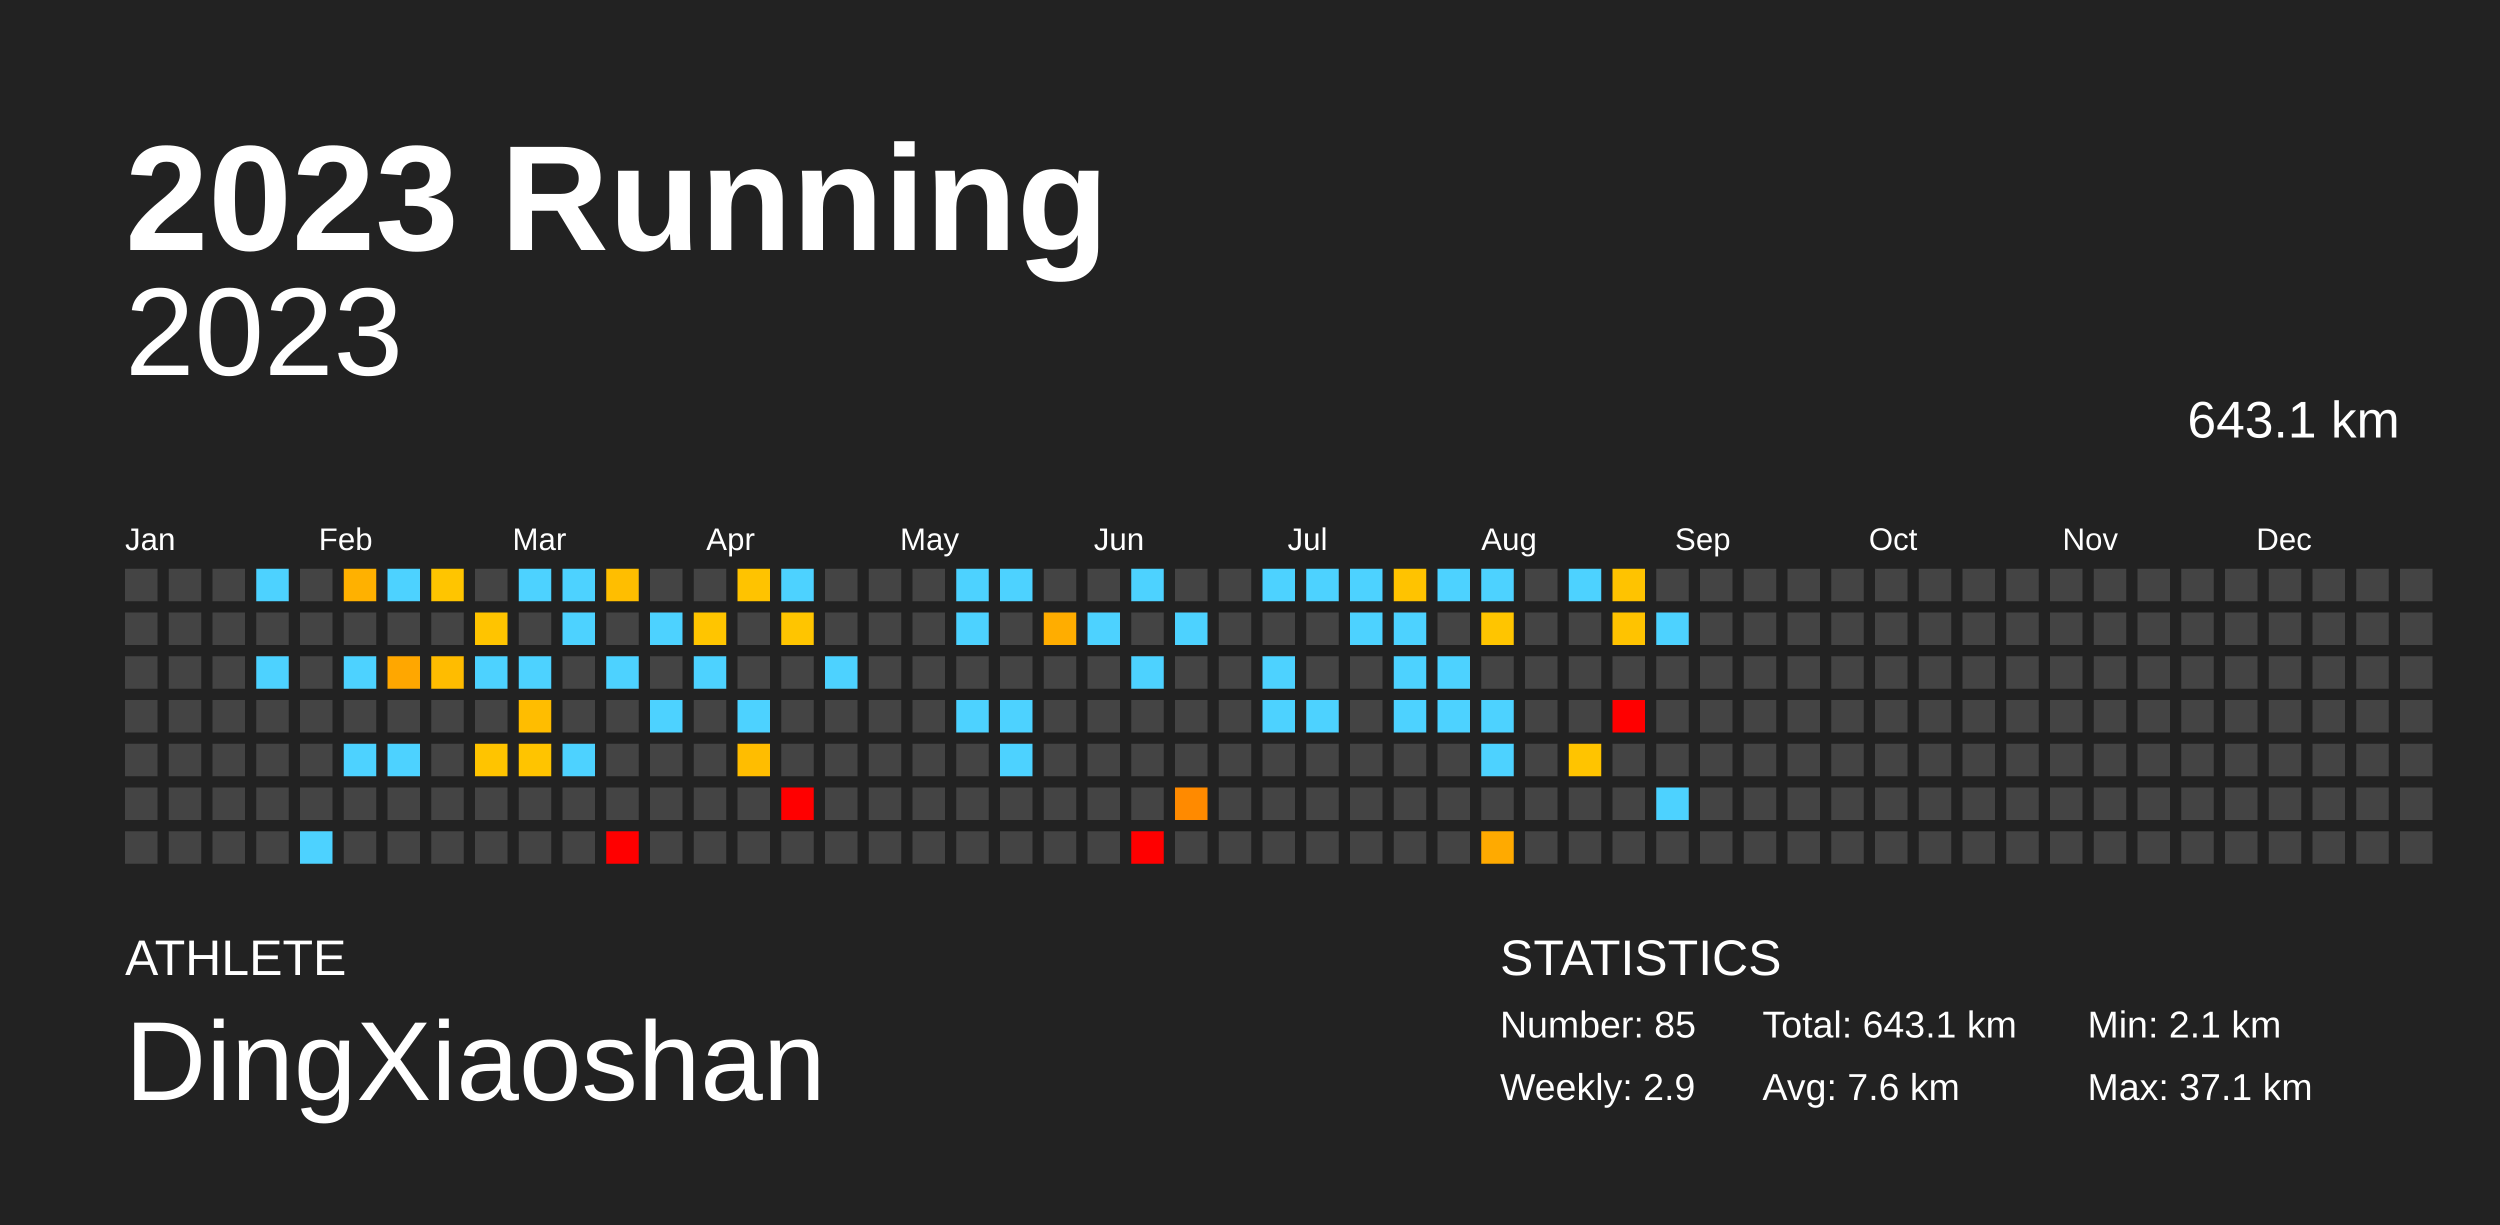
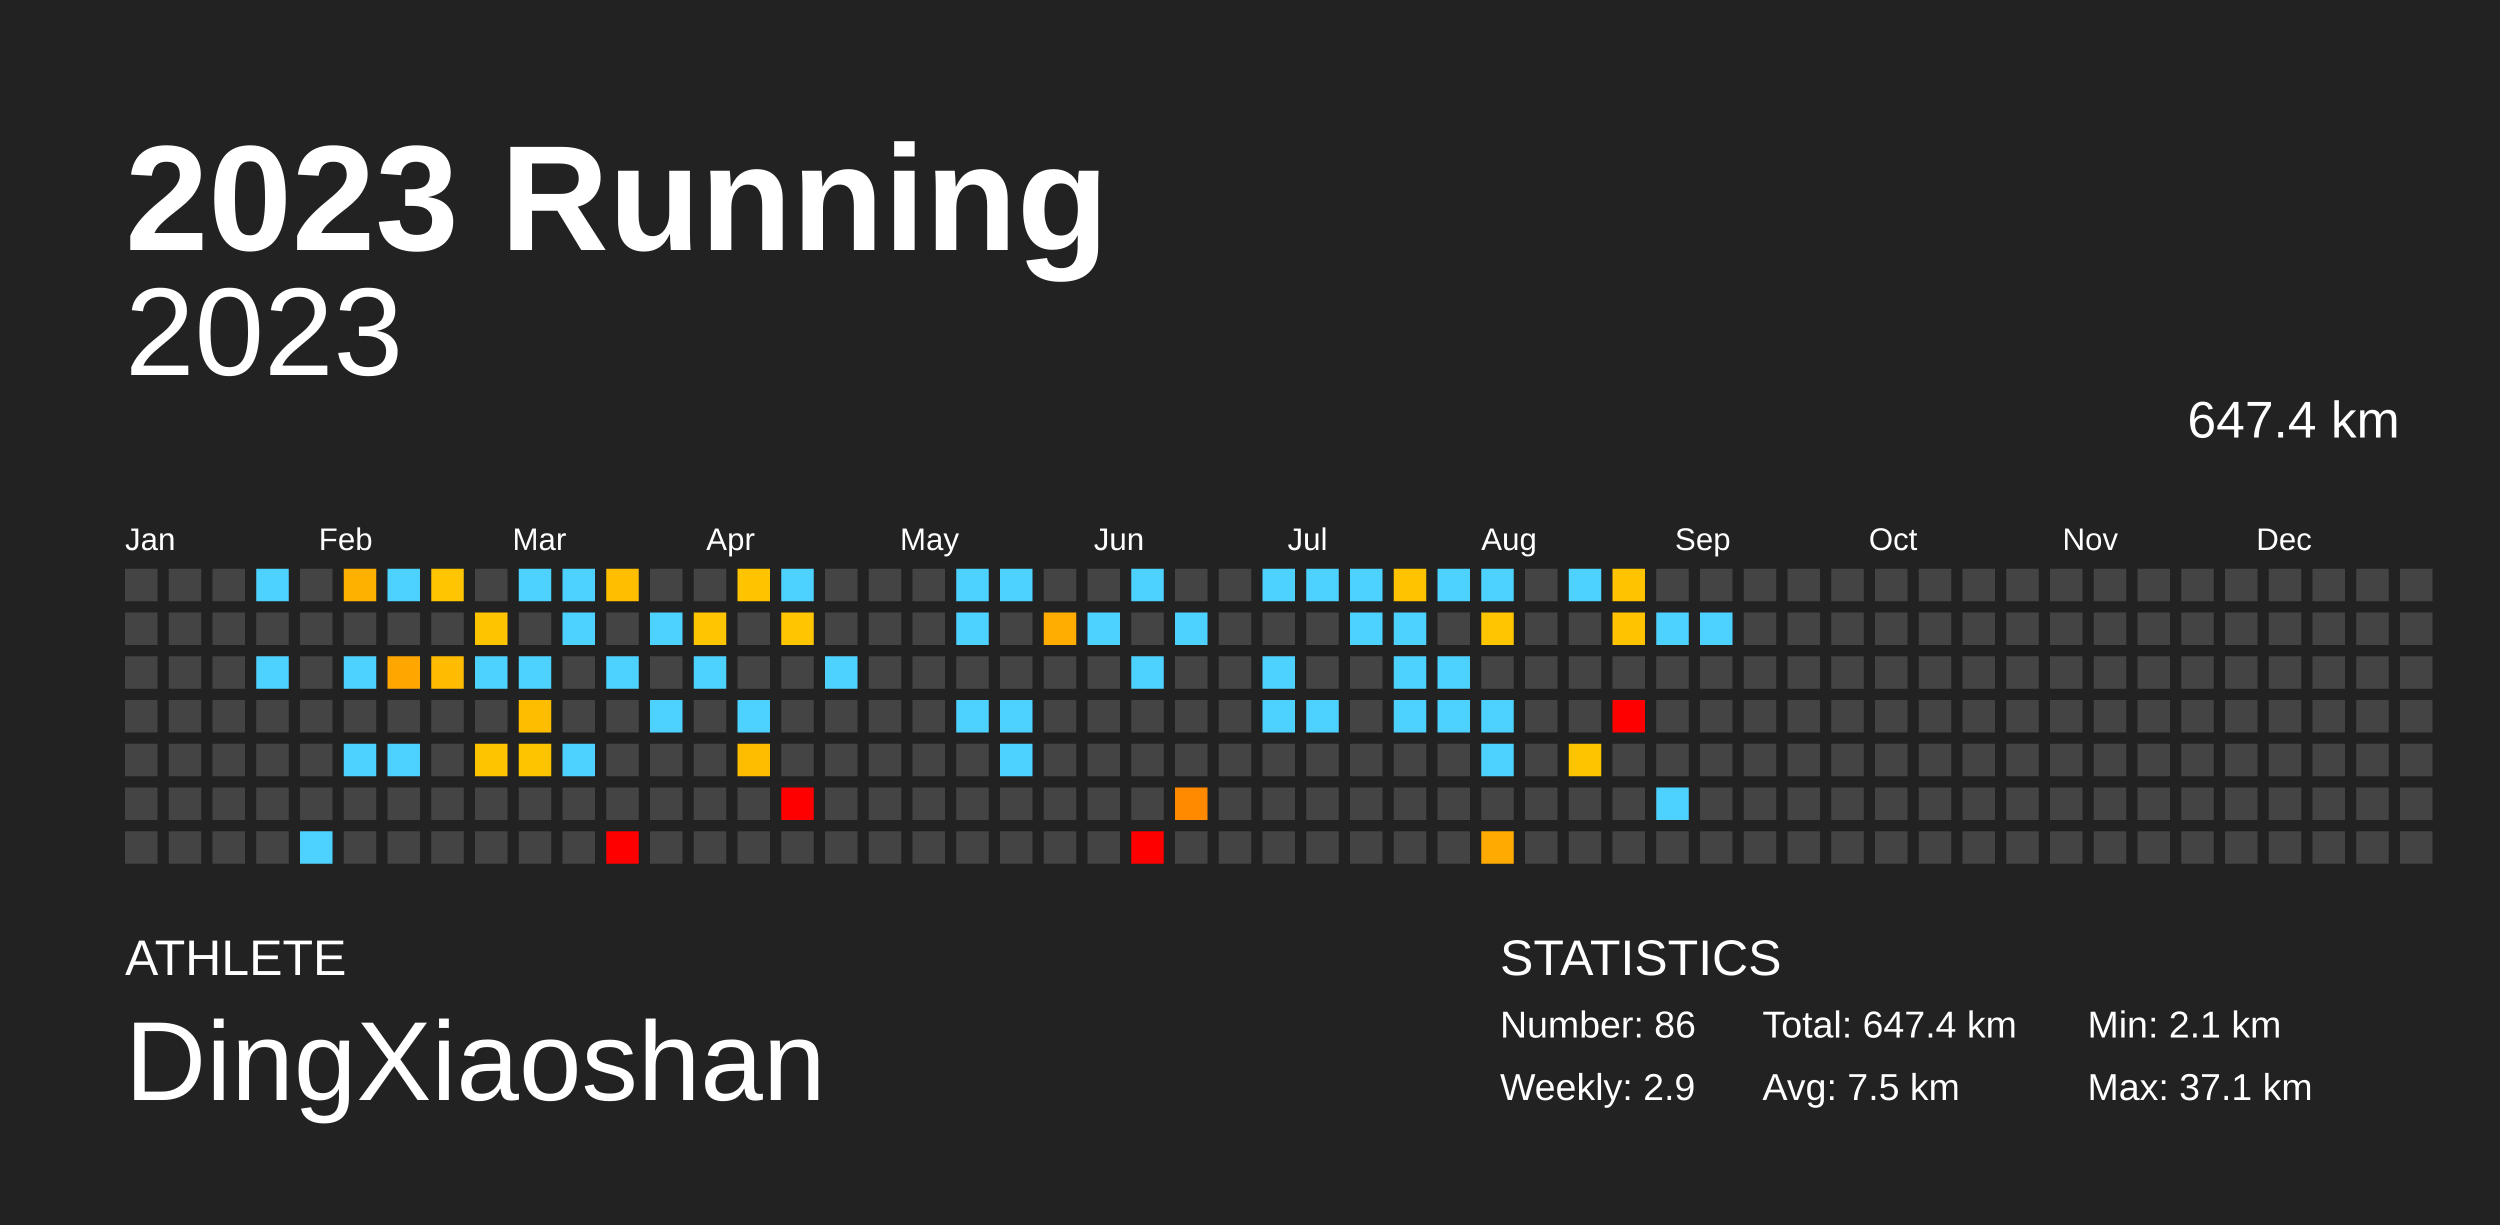
<svg xmlns="http://www.w3.org/2000/svg" baseProfile="full" height="98mm" version="1.1" viewBox="0,0,200,98" width="200mm">
  <defs />
  <rect fill="#222222" height="98" width="200" x="0" y="0" />
  <text fill="#FFFFFF" style="font-size:12px; font-family:Arial; font-weight:bold;" x="10" y="20">2023 Running</text>
  <text fill="#FFFFFF" style="font-size:4px; font-family:Arial" x="10" y="78">ATHLETE</text>
  <text fill="#FFFFFF" style="font-size:9px; font-family:Arial" x="10" y="88">DingXiaoshan</text>
  <text fill="#FFFFFF" style="font-size:4px; font-family:Arial" x="120" y="78">STATISTICS</text>
-   <text fill="#FFFFFF" style="font-size:3px; font-family:Arial" x="120" y="83">Number: 85</text>
+   <text fill="#FFFFFF" style="font-size:3px; font-family:Arial" x="120" y="83">Number: 86</text>
  <text fill="#FFFFFF" style="font-size:3px; font-family:Arial" x="120" y="88">Weekly: 2.9</text>
-   <text fill="#FFFFFF" style="font-size:3px; font-family:Arial" x="141" y="83">Total: 643.1 km</text>
-   <text fill="#FFFFFF" style="font-size:3px; font-family:Arial" x="141" y="88">Avg: 7.6 km</text>
+   <text fill="#FFFFFF" style="font-size:3px; font-family:Arial" x="141" y="83">Total: 647.4 km</text>
+   <text fill="#FFFFFF" style="font-size:3px; font-family:Arial" x="141" y="88">Avg: 7.5 km</text>
  <text fill="#FFFFFF" style="font-size:3px; font-family:Arial" x="167" y="83">Min: 2.1 km</text>
  <text fill="#FFFFFF" style="font-size:3px; font-family:Arial" x="167" y="88">Max: 37.1 km</text>
  <text alignment-baseline="hanging" fill="#FFFFFF" style="font-size:10.0px; font-family:Arial;" x="10" y="30">2023</text>
-   <text alignment-baseline="hanging" fill="#FFFFFF" style="font-size:4.125px; font-family:Arial;" x="175" y="35">643.1 km</text>
+   <text alignment-baseline="hanging" fill="#FFFFFF" style="font-size:4.125px; font-family:Arial;" x="175" y="35">647.4 km</text>
  <text fill="#FFFFFF" style="font-size:2.5px; font-family:Arial" x="10.0" y="44">Jan</text>
  <text fill="#FFFFFF" style="font-size:2.5px; font-family:Arial" x="25.5" y="44">Feb</text>
  <text fill="#FFFFFF" style="font-size:2.5px; font-family:Arial" x="41.0" y="44">Mar</text>
  <text fill="#FFFFFF" style="font-size:2.5px; font-family:Arial" x="56.5" y="44">Apr</text>
  <text fill="#FFFFFF" style="font-size:2.5px; font-family:Arial" x="72.0" y="44">May</text>
  <text fill="#FFFFFF" style="font-size:2.5px; font-family:Arial" x="87.5" y="44">Jun</text>
  <text fill="#FFFFFF" style="font-size:2.5px; font-family:Arial" x="103.0" y="44">Jul</text>
  <text fill="#FFFFFF" style="font-size:2.5px; font-family:Arial" x="118.5" y="44">Aug</text>
  <text fill="#FFFFFF" style="font-size:2.5px; font-family:Arial" x="134.0" y="44">Sep</text>
  <text fill="#FFFFFF" style="font-size:2.5px; font-family:Arial" x="149.5" y="44">Oct</text>
  <text fill="#FFFFFF" style="font-size:2.5px; font-family:Arial" x="165.0" y="44">Nov</text>
  <text fill="#FFFFFF" style="font-size:2.5px; font-family:Arial" x="180.5" y="44">Dec</text>
  <rect fill="#444444" height="2.6" width="2.6" x="10.0" y="45.5" />
  <rect fill="#444444" height="2.6" width="2.6" x="10.0" y="49.0" />
  <rect fill="#444444" height="2.6" width="2.6" x="10.0" y="52.5" />
  <rect fill="#444444" height="2.6" width="2.6" x="10.0" y="56.0" />
  <rect fill="#444444" height="2.6" width="2.6" x="10.0" y="59.5" />
  <rect fill="#444444" height="2.6" width="2.6" x="10.0" y="63.0" />
  <rect fill="#444444" height="2.6" width="2.6" x="10.0" y="66.5" />
  <rect fill="#444444" height="2.6" width="2.6" x="13.5" y="45.5" />
  <rect fill="#444444" height="2.6" width="2.6" x="13.5" y="49.0" />
  <rect fill="#444444" height="2.6" width="2.6" x="13.5" y="52.5" />
  <rect fill="#444444" height="2.6" width="2.6" x="13.5" y="56.0" />
  <rect fill="#444444" height="2.6" width="2.6" x="13.5" y="59.5" />
  <rect fill="#444444" height="2.6" width="2.6" x="13.5" y="63.0" />
  <rect fill="#444444" height="2.6" width="2.6" x="13.5" y="66.5" />
  <rect fill="#444444" height="2.6" width="2.6" x="17.0" y="45.5" />
  <rect fill="#444444" height="2.6" width="2.6" x="17.0" y="49.0" />
  <rect fill="#444444" height="2.6" width="2.6" x="17.0" y="52.5" />
  <rect fill="#444444" height="2.6" width="2.6" x="17.0" y="56.0" />
  <rect fill="#444444" height="2.6" width="2.6" x="17.0" y="59.5" />
  <rect fill="#444444" height="2.6" width="2.6" x="17.0" y="63.0" />
  <rect fill="#444444" height="2.6" width="2.6" x="17.0" y="66.5" />
  <rect fill="#4dd2ff" height="2.6" width="2.6" x="20.5" y="45.5" />
  <rect fill="#444444" height="2.6" width="2.6" x="20.5" y="49.0" />
  <rect fill="#4dd2ff" height="2.6" width="2.6" x="20.5" y="52.5" />
  <rect fill="#444444" height="2.6" width="2.6" x="20.5" y="56.0" />
  <rect fill="#444444" height="2.6" width="2.6" x="20.5" y="59.5" />
  <rect fill="#444444" height="2.6" width="2.6" x="20.5" y="63.0" />
  <rect fill="#444444" height="2.6" width="2.6" x="20.5" y="66.5" />
  <rect fill="#444444" height="2.6" width="2.6" x="24.0" y="45.5" />
  <rect fill="#444444" height="2.6" width="2.6" x="24.0" y="49.0" />
  <rect fill="#444444" height="2.6" width="2.6" x="24.0" y="52.5" />
  <rect fill="#444444" height="2.6" width="2.6" x="24.0" y="56.0" />
  <rect fill="#444444" height="2.6" width="2.6" x="24.0" y="59.5" />
  <rect fill="#444444" height="2.6" width="2.6" x="24.0" y="63.0" />
  <rect fill="#4dd2ff" height="2.6" width="2.6" x="24.0" y="66.5" />
  <rect fill="#ffb100" height="2.6" width="2.6" x="27.5" y="45.5" />
  <rect fill="#444444" height="2.6" width="2.6" x="27.5" y="49.0" />
  <rect fill="#4dd2ff" height="2.6" width="2.6" x="27.5" y="52.5" />
  <rect fill="#444444" height="2.6" width="2.6" x="27.5" y="56.0" />
  <rect fill="#4dd2ff" height="2.6" width="2.6" x="27.5" y="59.5" />
  <rect fill="#444444" height="2.6" width="2.6" x="27.5" y="63.0" />
  <rect fill="#444444" height="2.6" width="2.6" x="27.5" y="66.5" />
  <rect fill="#4dd2ff" height="2.6" width="2.6" x="31.0" y="45.5" />
  <rect fill="#444444" height="2.6" width="2.6" x="31.0" y="49.0" />
  <rect fill="#ffa700" height="2.6" width="2.6" x="31.0" y="52.5" />
  <rect fill="#444444" height="2.6" width="2.6" x="31.0" y="56.0" />
  <rect fill="#4dd2ff" height="2.6" width="2.6" x="31.0" y="59.5" />
  <rect fill="#444444" height="2.6" width="2.6" x="31.0" y="63.0" />
  <rect fill="#444444" height="2.6" width="2.6" x="31.0" y="66.5" />
  <rect fill="#ffc500" height="2.6" width="2.6" x="34.5" y="45.5" />
  <rect fill="#444444" height="2.6" width="2.6" x="34.5" y="49.0" />
  <rect fill="#ffbc00" height="2.6" width="2.6" x="34.5" y="52.5" />
  <rect fill="#444444" height="2.6" width="2.6" x="34.5" y="56.0" />
  <rect fill="#444444" height="2.6" width="2.6" x="34.5" y="59.5" />
  <rect fill="#444444" height="2.6" width="2.6" x="34.5" y="63.0" />
  <rect fill="#444444" height="2.6" width="2.6" x="34.5" y="66.5" />
  <rect fill="#444444" height="2.6" width="2.6" x="38.0" y="45.5" />
  <rect fill="#ffc400" height="2.6" width="2.6" x="38.0" y="49.0" />
  <rect fill="#4dd2ff" height="2.6" width="2.6" x="38.0" y="52.5" />
  <rect fill="#444444" height="2.6" width="2.6" x="38.0" y="56.0" />
  <rect fill="#ffc400" height="2.6" width="2.6" x="38.0" y="59.5" />
  <rect fill="#444444" height="2.6" width="2.6" x="38.0" y="63.0" />
  <rect fill="#444444" height="2.6" width="2.6" x="38.0" y="66.5" />
  <rect fill="#4dd2ff" height="2.6" width="2.6" x="41.5" y="45.5" />
  <rect fill="#444444" height="2.6" width="2.6" x="41.5" y="49.0" />
  <rect fill="#4dd2ff" height="2.6" width="2.6" x="41.5" y="52.5" />
  <rect fill="#ffbd00" height="2.6" width="2.6" x="41.5" y="56.0" />
  <rect fill="#ffc400" height="2.6" width="2.6" x="41.5" y="59.5" />
  <rect fill="#444444" height="2.6" width="2.6" x="41.5" y="63.0" />
  <rect fill="#444444" height="2.6" width="2.6" x="41.5" y="66.5" />
  <rect fill="#4dd2ff" height="2.6" width="2.6" x="45.0" y="45.5" />
  <rect fill="#4dd2ff" height="2.6" width="2.6" x="45.0" y="49.0" />
  <rect fill="#444444" height="2.6" width="2.6" x="45.0" y="52.5" />
  <rect fill="#444444" height="2.6" width="2.6" x="45.0" y="56.0" />
  <rect fill="#4dd2ff" height="2.6" width="2.6" x="45.0" y="59.5" />
  <rect fill="#444444" height="2.6" width="2.6" x="45.0" y="63.0" />
  <rect fill="#444444" height="2.6" width="2.6" x="45.0" y="66.5" />
  <rect fill="#ffbe00" height="2.6" width="2.6" x="48.5" y="45.5" />
  <rect fill="#444444" height="2.6" width="2.6" x="48.5" y="49.0" />
  <rect fill="#4dd2ff" height="2.6" width="2.6" x="48.5" y="52.5" />
  <rect fill="#444444" height="2.6" width="2.6" x="48.5" y="56.0" />
  <rect fill="#444444" height="2.6" width="2.6" x="48.5" y="59.5" />
  <rect fill="#444444" height="2.6" width="2.6" x="48.5" y="63.0" />
  <rect fill="red" height="2.6" width="2.6" x="48.5" y="66.5" />
  <rect fill="#444444" height="2.6" width="2.6" x="52.0" y="45.5" />
  <rect fill="#4dd2ff" height="2.6" width="2.6" x="52.0" y="49.0" />
  <rect fill="#444444" height="2.6" width="2.6" x="52.0" y="52.5" />
  <rect fill="#4dd2ff" height="2.6" width="2.6" x="52.0" y="56.0" />
  <rect fill="#444444" height="2.6" width="2.6" x="52.0" y="59.5" />
  <rect fill="#444444" height="2.6" width="2.6" x="52.0" y="63.0" />
  <rect fill="#444444" height="2.6" width="2.6" x="52.0" y="66.5" />
  <rect fill="#444444" height="2.6" width="2.6" x="55.5" y="45.5" />
  <rect fill="#ffc500" height="2.6" width="2.6" x="55.5" y="49.0" />
  <rect fill="#4dd2ff" height="2.6" width="2.6" x="55.5" y="52.5" />
  <rect fill="#444444" height="2.6" width="2.6" x="55.5" y="56.0" />
  <rect fill="#444444" height="2.6" width="2.6" x="55.5" y="59.5" />
  <rect fill="#444444" height="2.6" width="2.6" x="55.5" y="63.0" />
  <rect fill="#444444" height="2.6" width="2.6" x="55.5" y="66.5" />
  <rect fill="#ffc300" height="2.6" width="2.6" x="59.0" y="45.5" />
  <rect fill="#444444" height="2.6" width="2.6" x="59.0" y="49.0" />
  <rect fill="#444444" height="2.6" width="2.6" x="59.0" y="52.5" />
  <rect fill="#4dd2ff" height="2.6" width="2.6" x="59.0" y="56.0" />
  <rect fill="#ffbd00" height="2.6" width="2.6" x="59.0" y="59.5" />
  <rect fill="#444444" height="2.6" width="2.6" x="59.0" y="63.0" />
  <rect fill="#444444" height="2.6" width="2.6" x="59.0" y="66.5" />
  <rect fill="#4dd2ff" height="2.6" width="2.6" x="62.5" y="45.5" />
  <rect fill="#ffc500" height="2.6" width="2.6" x="62.5" y="49.0" />
  <rect fill="#444444" height="2.6" width="2.6" x="62.5" y="52.5" />
  <rect fill="#444444" height="2.6" width="2.6" x="62.5" y="56.0" />
  <rect fill="#444444" height="2.6" width="2.6" x="62.5" y="59.5" />
  <rect fill="red" height="2.6" width="2.6" x="62.5" y="63.0" />
  <rect fill="#444444" height="2.6" width="2.6" x="62.5" y="66.5" />
  <rect fill="#444444" height="2.6" width="2.6" x="66.0" y="45.5" />
  <rect fill="#444444" height="2.6" width="2.6" x="66.0" y="49.0" />
  <rect fill="#4dd2ff" height="2.6" width="2.6" x="66.0" y="52.5" />
  <rect fill="#444444" height="2.6" width="2.6" x="66.0" y="56.0" />
  <rect fill="#444444" height="2.6" width="2.6" x="66.0" y="59.5" />
  <rect fill="#444444" height="2.6" width="2.6" x="66.0" y="63.0" />
  <rect fill="#444444" height="2.6" width="2.6" x="66.0" y="66.5" />
  <rect fill="#444444" height="2.6" width="2.6" x="69.5" y="45.5" />
  <rect fill="#444444" height="2.6" width="2.6" x="69.5" y="49.0" />
  <rect fill="#444444" height="2.6" width="2.6" x="69.5" y="52.5" />
  <rect fill="#444444" height="2.6" width="2.6" x="69.5" y="56.0" />
  <rect fill="#444444" height="2.6" width="2.6" x="69.5" y="59.5" />
  <rect fill="#444444" height="2.6" width="2.6" x="69.5" y="63.0" />
  <rect fill="#444444" height="2.6" width="2.6" x="69.5" y="66.5" />
  <rect fill="#444444" height="2.6" width="2.6" x="73.0" y="45.5" />
  <rect fill="#444444" height="2.6" width="2.6" x="73.0" y="49.0" />
  <rect fill="#444444" height="2.6" width="2.6" x="73.0" y="52.5" />
  <rect fill="#444444" height="2.6" width="2.6" x="73.0" y="56.0" />
  <rect fill="#444444" height="2.6" width="2.6" x="73.0" y="59.5" />
  <rect fill="#444444" height="2.6" width="2.6" x="73.0" y="63.0" />
  <rect fill="#444444" height="2.6" width="2.6" x="73.0" y="66.5" />
  <rect fill="#4dd2ff" height="2.6" width="2.6" x="76.5" y="45.5" />
  <rect fill="#4dd2ff" height="2.6" width="2.6" x="76.5" y="49.0" />
  <rect fill="#444444" height="2.6" width="2.6" x="76.5" y="52.5" />
  <rect fill="#4dd2ff" height="2.6" width="2.6" x="76.5" y="56.0" />
  <rect fill="#444444" height="2.6" width="2.6" x="76.5" y="59.5" />
  <rect fill="#444444" height="2.6" width="2.6" x="76.5" y="63.0" />
  <rect fill="#444444" height="2.6" width="2.6" x="76.5" y="66.5" />
  <rect fill="#4dd2ff" height="2.6" width="2.6" x="80.0" y="45.5" />
  <rect fill="#444444" height="2.6" width="2.6" x="80.0" y="49.0" />
  <rect fill="#444444" height="2.6" width="2.6" x="80.0" y="52.5" />
  <rect fill="#4dd2ff" height="2.6" width="2.6" x="80.0" y="56.0" />
  <rect fill="#4dd2ff" height="2.6" width="2.6" x="80.0" y="59.5" />
  <rect fill="#444444" height="2.6" width="2.6" x="80.0" y="63.0" />
  <rect fill="#444444" height="2.6" width="2.6" x="80.0" y="66.5" />
  <rect fill="#444444" height="2.6" width="2.6" x="83.5" y="45.5" />
  <rect fill="#ffad00" height="2.6" width="2.6" x="83.5" y="49.0" />
  <rect fill="#444444" height="2.6" width="2.6" x="83.5" y="52.5" />
  <rect fill="#444444" height="2.6" width="2.6" x="83.5" y="56.0" />
  <rect fill="#444444" height="2.6" width="2.6" x="83.5" y="59.5" />
  <rect fill="#444444" height="2.6" width="2.6" x="83.5" y="63.0" />
  <rect fill="#444444" height="2.6" width="2.6" x="83.5" y="66.5" />
  <rect fill="#444444" height="2.6" width="2.6" x="87.0" y="45.5" />
  <rect fill="#4dd2ff" height="2.6" width="2.6" x="87.0" y="49.0" />
  <rect fill="#444444" height="2.6" width="2.6" x="87.0" y="52.5" />
  <rect fill="#444444" height="2.6" width="2.6" x="87.0" y="56.0" />
  <rect fill="#444444" height="2.6" width="2.6" x="87.0" y="59.5" />
  <rect fill="#444444" height="2.6" width="2.6" x="87.0" y="63.0" />
  <rect fill="#444444" height="2.6" width="2.6" x="87.0" y="66.5" />
  <rect fill="#4dd2ff" height="2.6" width="2.6" x="90.5" y="45.5" />
  <rect fill="#444444" height="2.6" width="2.6" x="90.5" y="49.0" />
  <rect fill="#4dd2ff" height="2.6" width="2.6" x="90.5" y="52.5" />
  <rect fill="#444444" height="2.6" width="2.6" x="90.5" y="56.0" />
  <rect fill="#444444" height="2.6" width="2.6" x="90.5" y="59.5" />
  <rect fill="#444444" height="2.6" width="2.6" x="90.5" y="63.0" />
  <rect fill="red" height="2.6" width="2.6" x="90.5" y="66.5" />
  <rect fill="#444444" height="2.6" width="2.6" x="94.0" y="45.5" />
  <rect fill="#4dd2ff" height="2.6" width="2.6" x="94.0" y="49.0" />
  <rect fill="#444444" height="2.6" width="2.6" x="94.0" y="52.5" />
  <rect fill="#444444" height="2.6" width="2.6" x="94.0" y="56.0" />
  <rect fill="#444444" height="2.6" width="2.6" x="94.0" y="59.5" />
  <rect fill="#ff8a00" height="2.6" width="2.6" x="94.0" y="63.0" />
  <rect fill="#444444" height="2.6" width="2.6" x="94.0" y="66.5" />
  <rect fill="#444444" height="2.6" width="2.6" x="97.5" y="45.5" />
  <rect fill="#444444" height="2.6" width="2.6" x="97.5" y="49.0" />
  <rect fill="#444444" height="2.6" width="2.6" x="97.5" y="52.5" />
  <rect fill="#444444" height="2.6" width="2.6" x="97.5" y="56.0" />
  <rect fill="#444444" height="2.6" width="2.6" x="97.5" y="59.5" />
  <rect fill="#444444" height="2.6" width="2.6" x="97.5" y="63.0" />
  <rect fill="#444444" height="2.6" width="2.6" x="97.5" y="66.5" />
  <rect fill="#4dd2ff" height="2.6" width="2.6" x="101.0" y="45.5" />
  <rect fill="#444444" height="2.6" width="2.6" x="101.0" y="49.0" />
  <rect fill="#4dd2ff" height="2.6" width="2.6" x="101.0" y="52.5" />
  <rect fill="#4dd2ff" height="2.6" width="2.6" x="101.0" y="56.0" />
  <rect fill="#444444" height="2.6" width="2.6" x="101.0" y="59.5" />
  <rect fill="#444444" height="2.6" width="2.6" x="101.0" y="63.0" />
  <rect fill="#444444" height="2.6" width="2.6" x="101.0" y="66.5" />
  <rect fill="#4dd2ff" height="2.6" width="2.6" x="104.5" y="45.5" />
  <rect fill="#444444" height="2.6" width="2.6" x="104.5" y="49.0" />
  <rect fill="#444444" height="2.6" width="2.6" x="104.5" y="52.5" />
  <rect fill="#4dd2ff" height="2.6" width="2.6" x="104.5" y="56.0" />
  <rect fill="#444444" height="2.6" width="2.6" x="104.5" y="59.5" />
  <rect fill="#444444" height="2.6" width="2.6" x="104.5" y="63.0" />
  <rect fill="#444444" height="2.6" width="2.6" x="104.5" y="66.5" />
  <rect fill="#4dd2ff" height="2.6" width="2.6" x="108.0" y="45.5" />
  <rect fill="#4dd2ff" height="2.6" width="2.6" x="108.0" y="49.0" />
  <rect fill="#444444" height="2.6" width="2.6" x="108.0" y="52.5" />
  <rect fill="#444444" height="2.6" width="2.6" x="108.0" y="56.0" />
  <rect fill="#444444" height="2.6" width="2.6" x="108.0" y="59.5" />
  <rect fill="#444444" height="2.6" width="2.6" x="108.0" y="63.0" />
  <rect fill="#444444" height="2.6" width="2.6" x="108.0" y="66.5" />
  <rect fill="#ffc300" height="2.6" width="2.6" x="111.5" y="45.5" />
  <rect fill="#4dd2ff" height="2.6" width="2.6" x="111.5" y="49.0" />
  <rect fill="#4dd2ff" height="2.6" width="2.6" x="111.5" y="52.5" />
  <rect fill="#4dd2ff" height="2.6" width="2.6" x="111.5" y="56.0" />
  <rect fill="#444444" height="2.6" width="2.6" x="111.5" y="59.5" />
  <rect fill="#444444" height="2.6" width="2.6" x="111.5" y="63.0" />
  <rect fill="#444444" height="2.6" width="2.6" x="111.5" y="66.5" />
  <rect fill="#4dd2ff" height="2.6" width="2.6" x="115.0" y="45.5" />
  <rect fill="#444444" height="2.6" width="2.6" x="115.0" y="49.0" />
  <rect fill="#4dd2ff" height="2.6" width="2.6" x="115.0" y="52.5" />
  <rect fill="#4dd2ff" height="2.6" width="2.6" x="115.0" y="56.0" />
  <rect fill="#444444" height="2.6" width="2.6" x="115.0" y="59.5" />
  <rect fill="#444444" height="2.6" width="2.6" x="115.0" y="63.0" />
  <rect fill="#444444" height="2.6" width="2.6" x="115.0" y="66.5" />
  <rect fill="#4dd2ff" height="2.6" width="2.6" x="118.5" y="45.5" />
  <rect fill="#ffc500" height="2.6" width="2.6" x="118.5" y="49.0" />
  <rect fill="#444444" height="2.6" width="2.6" x="118.5" y="52.5" />
  <rect fill="#4dd2ff" height="2.6" width="2.6" x="118.5" y="56.0" />
  <rect fill="#4dd2ff" height="2.6" width="2.6" x="118.5" y="59.5" />
  <rect fill="#444444" height="2.6" width="2.6" x="118.5" y="63.0" />
  <rect fill="#ffaa00" height="2.6" width="2.6" x="118.5" y="66.5" />
  <rect fill="#444444" height="2.6" width="2.6" x="122.0" y="45.5" />
  <rect fill="#444444" height="2.6" width="2.6" x="122.0" y="49.0" />
  <rect fill="#444444" height="2.6" width="2.6" x="122.0" y="52.5" />
  <rect fill="#444444" height="2.6" width="2.6" x="122.0" y="56.0" />
  <rect fill="#444444" height="2.6" width="2.6" x="122.0" y="59.5" />
  <rect fill="#444444" height="2.6" width="2.6" x="122.0" y="63.0" />
  <rect fill="#444444" height="2.6" width="2.6" x="122.0" y="66.5" />
  <rect fill="#4dd2ff" height="2.6" width="2.6" x="125.5" y="45.5" />
  <rect fill="#444444" height="2.6" width="2.6" x="125.5" y="49.0" />
  <rect fill="#444444" height="2.6" width="2.6" x="125.5" y="52.5" />
  <rect fill="#444444" height="2.6" width="2.6" x="125.5" y="56.0" />
  <rect fill="#ffc400" height="2.6" width="2.6" x="125.5" y="59.5" />
  <rect fill="#444444" height="2.6" width="2.6" x="125.5" y="63.0" />
  <rect fill="#444444" height="2.6" width="2.6" x="125.5" y="66.5" />
  <rect fill="#ffc300" height="2.6" width="2.6" x="129.0" y="45.5" />
  <rect fill="#ffc300" height="2.6" width="2.6" x="129.0" y="49.0" />
  <rect fill="#444444" height="2.6" width="2.6" x="129.0" y="52.5" />
  <rect fill="red" height="2.6" width="2.6" x="129.0" y="56.0" />
  <rect fill="#444444" height="2.6" width="2.6" x="129.0" y="59.5" />
  <rect fill="#444444" height="2.6" width="2.6" x="129.0" y="63.0" />
  <rect fill="#444444" height="2.6" width="2.6" x="129.0" y="66.5" />
  <rect fill="#444444" height="2.6" width="2.6" x="132.5" y="45.5" />
  <rect fill="#4dd2ff" height="2.6" width="2.6" x="132.5" y="49.0" />
  <rect fill="#444444" height="2.6" width="2.6" x="132.5" y="52.5" />
  <rect fill="#444444" height="2.6" width="2.6" x="132.5" y="56.0" />
  <rect fill="#444444" height="2.6" width="2.6" x="132.5" y="59.5" />
  <rect fill="#4dd2ff" height="2.6" width="2.6" x="132.5" y="63.0" />
  <rect fill="#444444" height="2.6" width="2.6" x="132.5" y="66.5" />
  <rect fill="#444444" height="2.6" width="2.6" x="136.0" y="45.5" />
-   <rect fill="#444444" height="2.6" width="2.6" x="136.0" y="49.0" />
+   <rect fill="#4dd2ff" height="2.6" width="2.6" x="136.0" y="49.0" />
  <rect fill="#444444" height="2.6" width="2.6" x="136.0" y="52.5" />
  <rect fill="#444444" height="2.6" width="2.6" x="136.0" y="56.0" />
  <rect fill="#444444" height="2.6" width="2.6" x="136.0" y="59.5" />
  <rect fill="#444444" height="2.6" width="2.6" x="136.0" y="63.0" />
  <rect fill="#444444" height="2.6" width="2.6" x="136.0" y="66.5" />
  <rect fill="#444444" height="2.6" width="2.6" x="139.5" y="45.5" />
  <rect fill="#444444" height="2.6" width="2.6" x="139.5" y="49.0" />
  <rect fill="#444444" height="2.6" width="2.6" x="139.5" y="52.5" />
  <rect fill="#444444" height="2.6" width="2.6" x="139.5" y="56.0" />
  <rect fill="#444444" height="2.6" width="2.6" x="139.5" y="59.5" />
  <rect fill="#444444" height="2.6" width="2.6" x="139.5" y="63.0" />
  <rect fill="#444444" height="2.6" width="2.6" x="139.5" y="66.5" />
  <rect fill="#444444" height="2.6" width="2.6" x="143.0" y="45.5" />
  <rect fill="#444444" height="2.6" width="2.6" x="143.0" y="49.0" />
  <rect fill="#444444" height="2.6" width="2.6" x="143.0" y="52.5" />
  <rect fill="#444444" height="2.6" width="2.6" x="143.0" y="56.0" />
  <rect fill="#444444" height="2.6" width="2.6" x="143.0" y="59.5" />
  <rect fill="#444444" height="2.6" width="2.6" x="143.0" y="63.0" />
  <rect fill="#444444" height="2.6" width="2.6" x="143.0" y="66.5" />
  <rect fill="#444444" height="2.6" width="2.6" x="146.5" y="45.5" />
  <rect fill="#444444" height="2.6" width="2.6" x="146.5" y="49.0" />
  <rect fill="#444444" height="2.6" width="2.6" x="146.5" y="52.5" />
  <rect fill="#444444" height="2.6" width="2.6" x="146.5" y="56.0" />
  <rect fill="#444444" height="2.6" width="2.6" x="146.5" y="59.5" />
  <rect fill="#444444" height="2.6" width="2.6" x="146.5" y="63.0" />
  <rect fill="#444444" height="2.6" width="2.6" x="146.5" y="66.5" />
  <rect fill="#444444" height="2.6" width="2.6" x="150.0" y="45.5" />
  <rect fill="#444444" height="2.6" width="2.6" x="150.0" y="49.0" />
  <rect fill="#444444" height="2.6" width="2.6" x="150.0" y="52.5" />
  <rect fill="#444444" height="2.6" width="2.6" x="150.0" y="56.0" />
  <rect fill="#444444" height="2.6" width="2.6" x="150.0" y="59.5" />
  <rect fill="#444444" height="2.6" width="2.6" x="150.0" y="63.0" />
  <rect fill="#444444" height="2.6" width="2.6" x="150.0" y="66.5" />
  <rect fill="#444444" height="2.6" width="2.6" x="153.5" y="45.5" />
  <rect fill="#444444" height="2.6" width="2.6" x="153.5" y="49.0" />
  <rect fill="#444444" height="2.6" width="2.6" x="153.5" y="52.5" />
  <rect fill="#444444" height="2.6" width="2.6" x="153.5" y="56.0" />
  <rect fill="#444444" height="2.6" width="2.6" x="153.5" y="59.5" />
  <rect fill="#444444" height="2.6" width="2.6" x="153.5" y="63.0" />
  <rect fill="#444444" height="2.6" width="2.6" x="153.5" y="66.5" />
  <rect fill="#444444" height="2.6" width="2.6" x="157.0" y="45.5" />
  <rect fill="#444444" height="2.6" width="2.6" x="157.0" y="49.0" />
  <rect fill="#444444" height="2.6" width="2.6" x="157.0" y="52.5" />
  <rect fill="#444444" height="2.6" width="2.6" x="157.0" y="56.0" />
  <rect fill="#444444" height="2.6" width="2.6" x="157.0" y="59.5" />
  <rect fill="#444444" height="2.6" width="2.6" x="157.0" y="63.0" />
  <rect fill="#444444" height="2.6" width="2.6" x="157.0" y="66.5" />
  <rect fill="#444444" height="2.6" width="2.6" x="160.5" y="45.5" />
  <rect fill="#444444" height="2.6" width="2.6" x="160.5" y="49.0" />
  <rect fill="#444444" height="2.6" width="2.6" x="160.5" y="52.5" />
  <rect fill="#444444" height="2.6" width="2.6" x="160.5" y="56.0" />
  <rect fill="#444444" height="2.6" width="2.6" x="160.5" y="59.5" />
  <rect fill="#444444" height="2.6" width="2.6" x="160.5" y="63.0" />
  <rect fill="#444444" height="2.6" width="2.6" x="160.5" y="66.5" />
  <rect fill="#444444" height="2.6" width="2.6" x="164.0" y="45.5" />
  <rect fill="#444444" height="2.6" width="2.6" x="164.0" y="49.0" />
  <rect fill="#444444" height="2.6" width="2.6" x="164.0" y="52.5" />
  <rect fill="#444444" height="2.6" width="2.6" x="164.0" y="56.0" />
  <rect fill="#444444" height="2.6" width="2.6" x="164.0" y="59.5" />
  <rect fill="#444444" height="2.6" width="2.6" x="164.0" y="63.0" />
  <rect fill="#444444" height="2.6" width="2.6" x="164.0" y="66.5" />
  <rect fill="#444444" height="2.6" width="2.6" x="167.5" y="45.5" />
  <rect fill="#444444" height="2.6" width="2.6" x="167.5" y="49.0" />
  <rect fill="#444444" height="2.6" width="2.6" x="167.5" y="52.5" />
  <rect fill="#444444" height="2.6" width="2.6" x="167.5" y="56.0" />
  <rect fill="#444444" height="2.6" width="2.6" x="167.5" y="59.5" />
  <rect fill="#444444" height="2.6" width="2.6" x="167.5" y="63.0" />
  <rect fill="#444444" height="2.6" width="2.6" x="167.5" y="66.5" />
  <rect fill="#444444" height="2.6" width="2.6" x="171.0" y="45.5" />
  <rect fill="#444444" height="2.6" width="2.6" x="171.0" y="49.0" />
  <rect fill="#444444" height="2.6" width="2.6" x="171.0" y="52.5" />
  <rect fill="#444444" height="2.6" width="2.6" x="171.0" y="56.0" />
  <rect fill="#444444" height="2.6" width="2.6" x="171.0" y="59.5" />
  <rect fill="#444444" height="2.6" width="2.6" x="171.0" y="63.0" />
  <rect fill="#444444" height="2.6" width="2.6" x="171.0" y="66.5" />
  <rect fill="#444444" height="2.6" width="2.6" x="174.5" y="45.5" />
  <rect fill="#444444" height="2.6" width="2.6" x="174.5" y="49.0" />
  <rect fill="#444444" height="2.6" width="2.6" x="174.5" y="52.5" />
  <rect fill="#444444" height="2.6" width="2.6" x="174.5" y="56.0" />
  <rect fill="#444444" height="2.6" width="2.6" x="174.5" y="59.5" />
  <rect fill="#444444" height="2.6" width="2.6" x="174.5" y="63.0" />
  <rect fill="#444444" height="2.6" width="2.6" x="174.5" y="66.5" />
  <rect fill="#444444" height="2.6" width="2.6" x="178.0" y="45.5" />
  <rect fill="#444444" height="2.6" width="2.6" x="178.0" y="49.0" />
  <rect fill="#444444" height="2.6" width="2.6" x="178.0" y="52.5" />
  <rect fill="#444444" height="2.6" width="2.6" x="178.0" y="56.0" />
  <rect fill="#444444" height="2.6" width="2.6" x="178.0" y="59.5" />
  <rect fill="#444444" height="2.6" width="2.6" x="178.0" y="63.0" />
  <rect fill="#444444" height="2.6" width="2.6" x="178.0" y="66.5" />
  <rect fill="#444444" height="2.6" width="2.6" x="181.5" y="45.5" />
  <rect fill="#444444" height="2.6" width="2.6" x="181.5" y="49.0" />
  <rect fill="#444444" height="2.6" width="2.6" x="181.5" y="52.5" />
  <rect fill="#444444" height="2.6" width="2.6" x="181.5" y="56.0" />
  <rect fill="#444444" height="2.6" width="2.6" x="181.5" y="59.5" />
  <rect fill="#444444" height="2.6" width="2.6" x="181.5" y="63.0" />
  <rect fill="#444444" height="2.6" width="2.6" x="181.5" y="66.5" />
  <rect fill="#444444" height="2.6" width="2.6" x="185.0" y="45.5" />
  <rect fill="#444444" height="2.6" width="2.6" x="185.0" y="49.0" />
  <rect fill="#444444" height="2.6" width="2.6" x="185.0" y="52.5" />
  <rect fill="#444444" height="2.6" width="2.6" x="185.0" y="56.0" />
  <rect fill="#444444" height="2.6" width="2.6" x="185.0" y="59.5" />
  <rect fill="#444444" height="2.6" width="2.6" x="185.0" y="63.0" />
  <rect fill="#444444" height="2.6" width="2.6" x="185.0" y="66.5" />
  <rect fill="#444444" height="2.6" width="2.6" x="188.5" y="45.5" />
  <rect fill="#444444" height="2.6" width="2.6" x="188.5" y="49.0" />
  <rect fill="#444444" height="2.6" width="2.6" x="188.5" y="52.5" />
  <rect fill="#444444" height="2.6" width="2.6" x="188.5" y="56.0" />
  <rect fill="#444444" height="2.6" width="2.6" x="188.5" y="59.5" />
  <rect fill="#444444" height="2.6" width="2.6" x="188.5" y="63.0" />
  <rect fill="#444444" height="2.6" width="2.6" x="188.5" y="66.5" />
  <rect fill="#444444" height="2.6" width="2.6" x="192.0" y="45.5" />
  <rect fill="#444444" height="2.6" width="2.6" x="192.0" y="49.0" />
  <rect fill="#444444" height="2.6" width="2.6" x="192.0" y="52.5" />
  <rect fill="#444444" height="2.6" width="2.6" x="192.0" y="56.0" />
  <rect fill="#444444" height="2.6" width="2.6" x="192.0" y="59.5" />
  <rect fill="#444444" height="2.6" width="2.6" x="192.0" y="63.0" />
  <rect fill="#444444" height="2.6" width="2.6" x="192.0" y="66.5" />
</svg>
